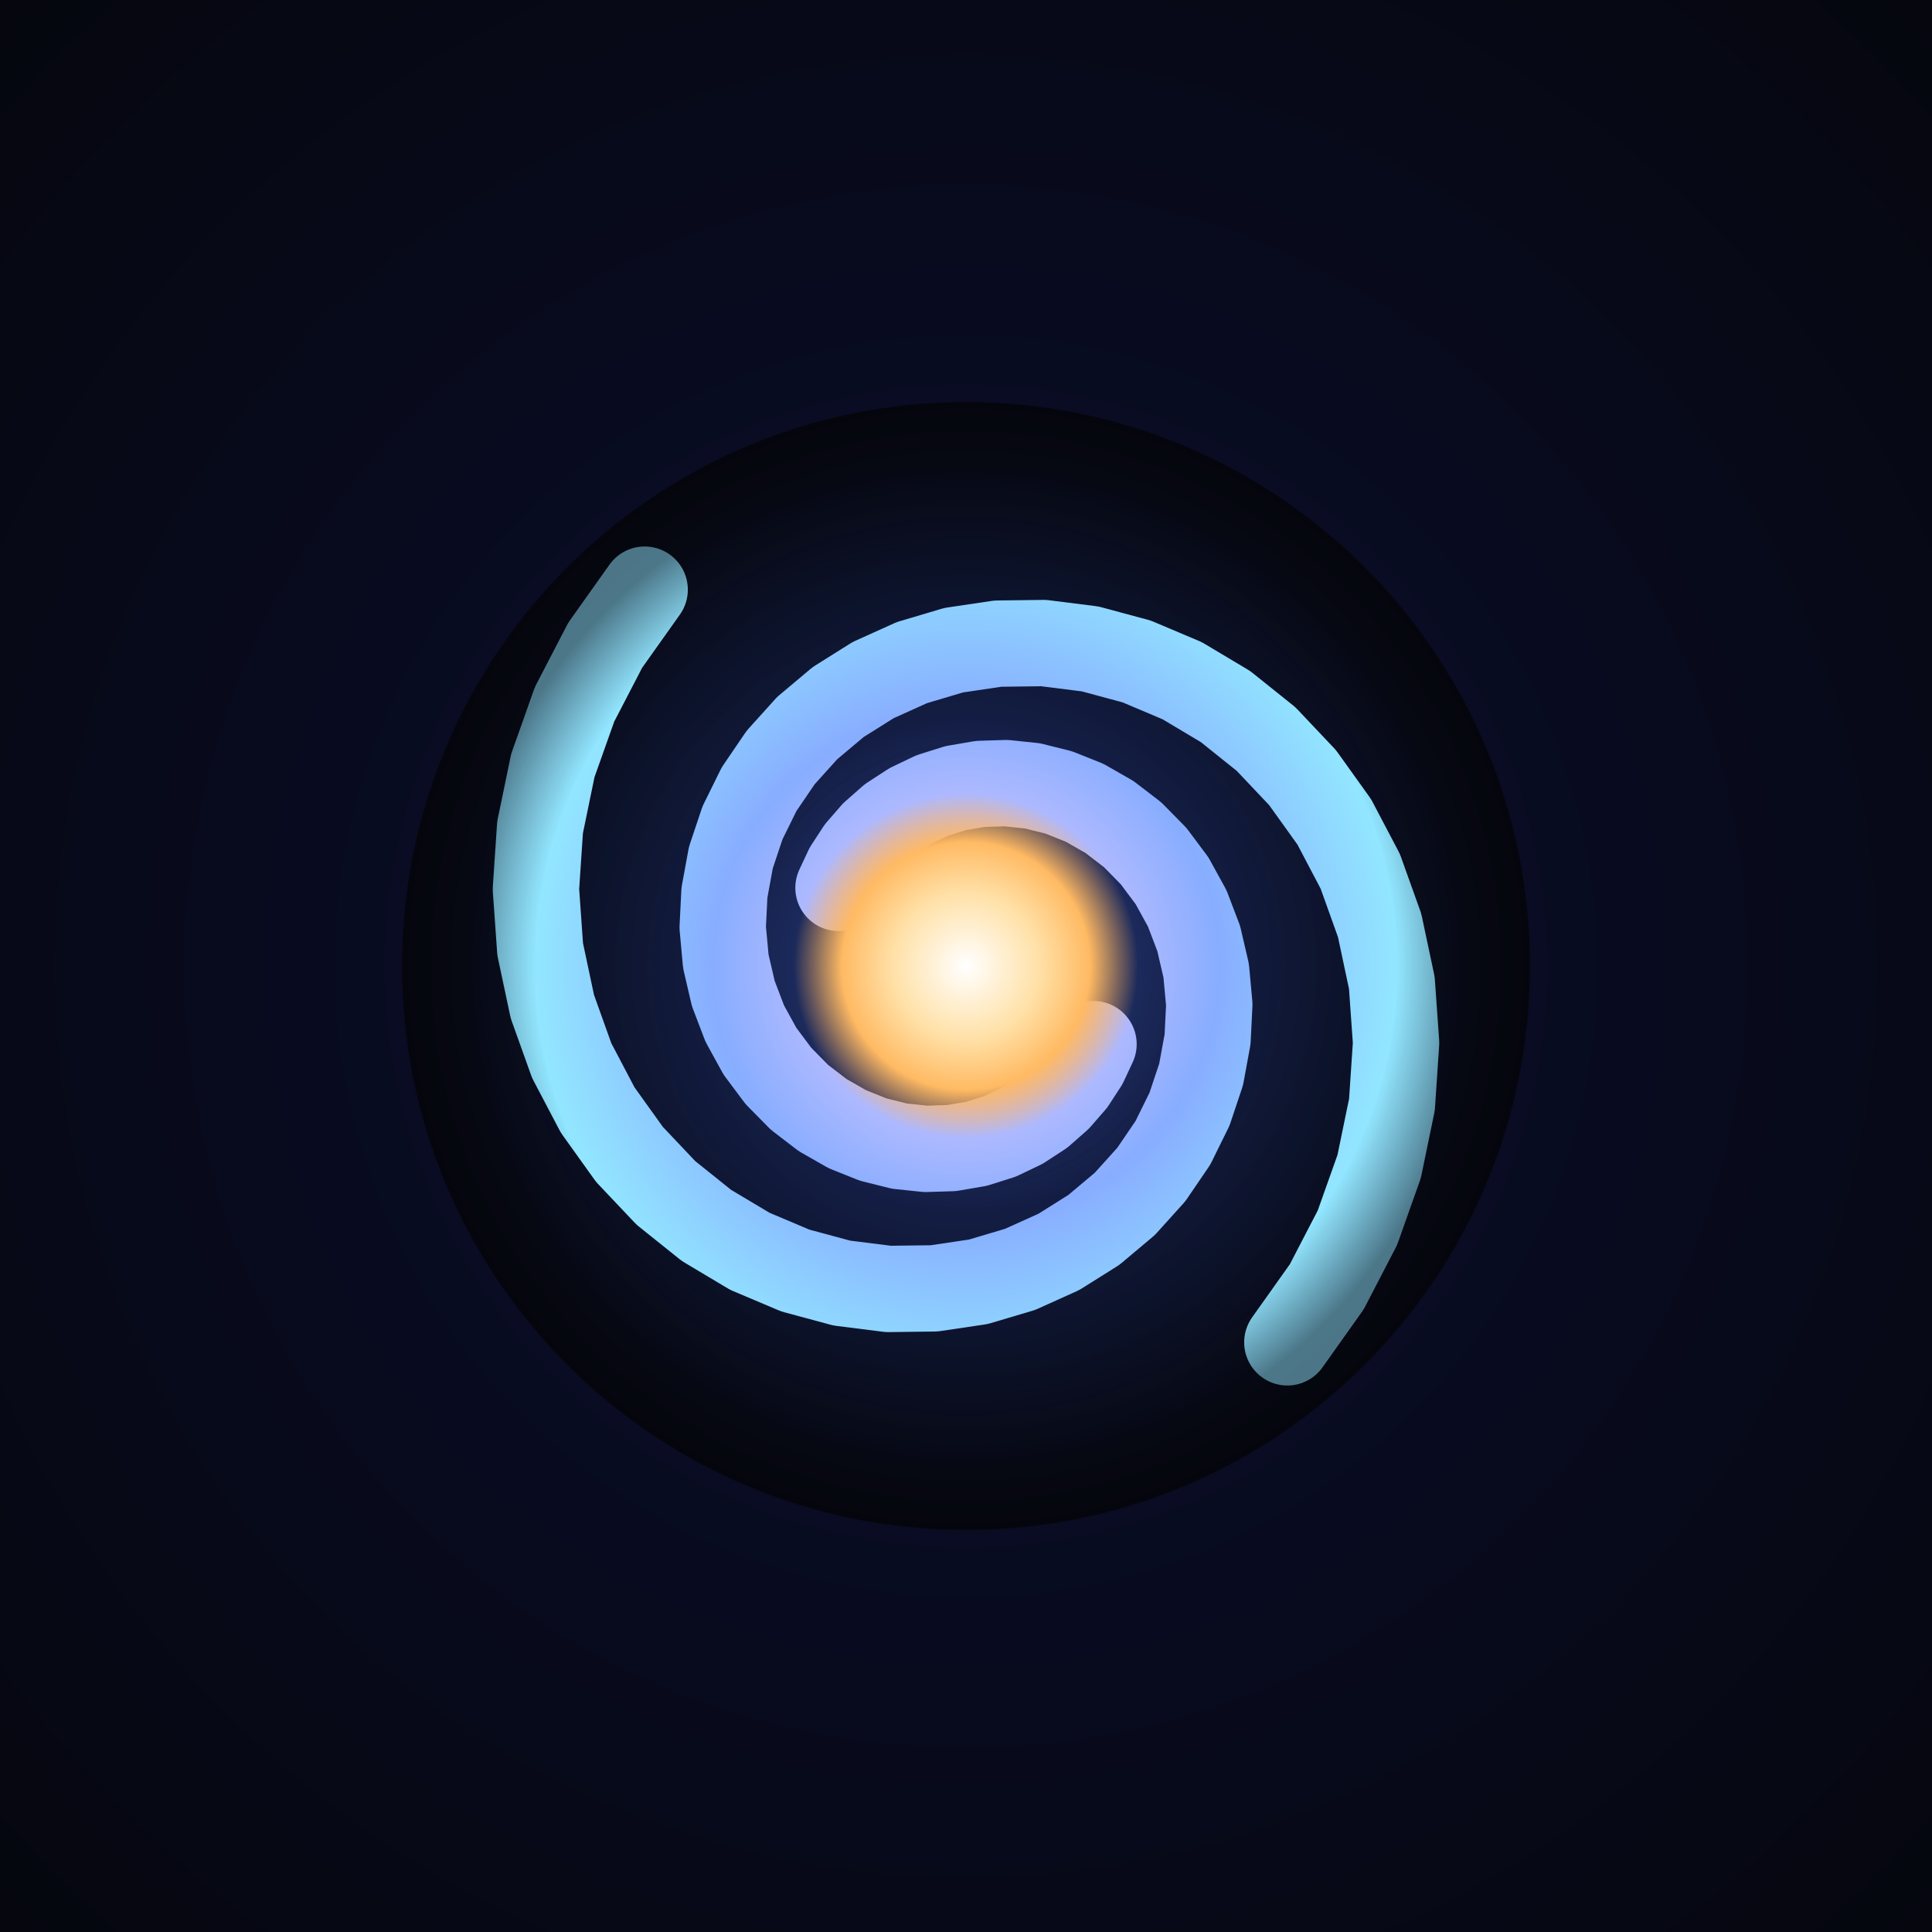
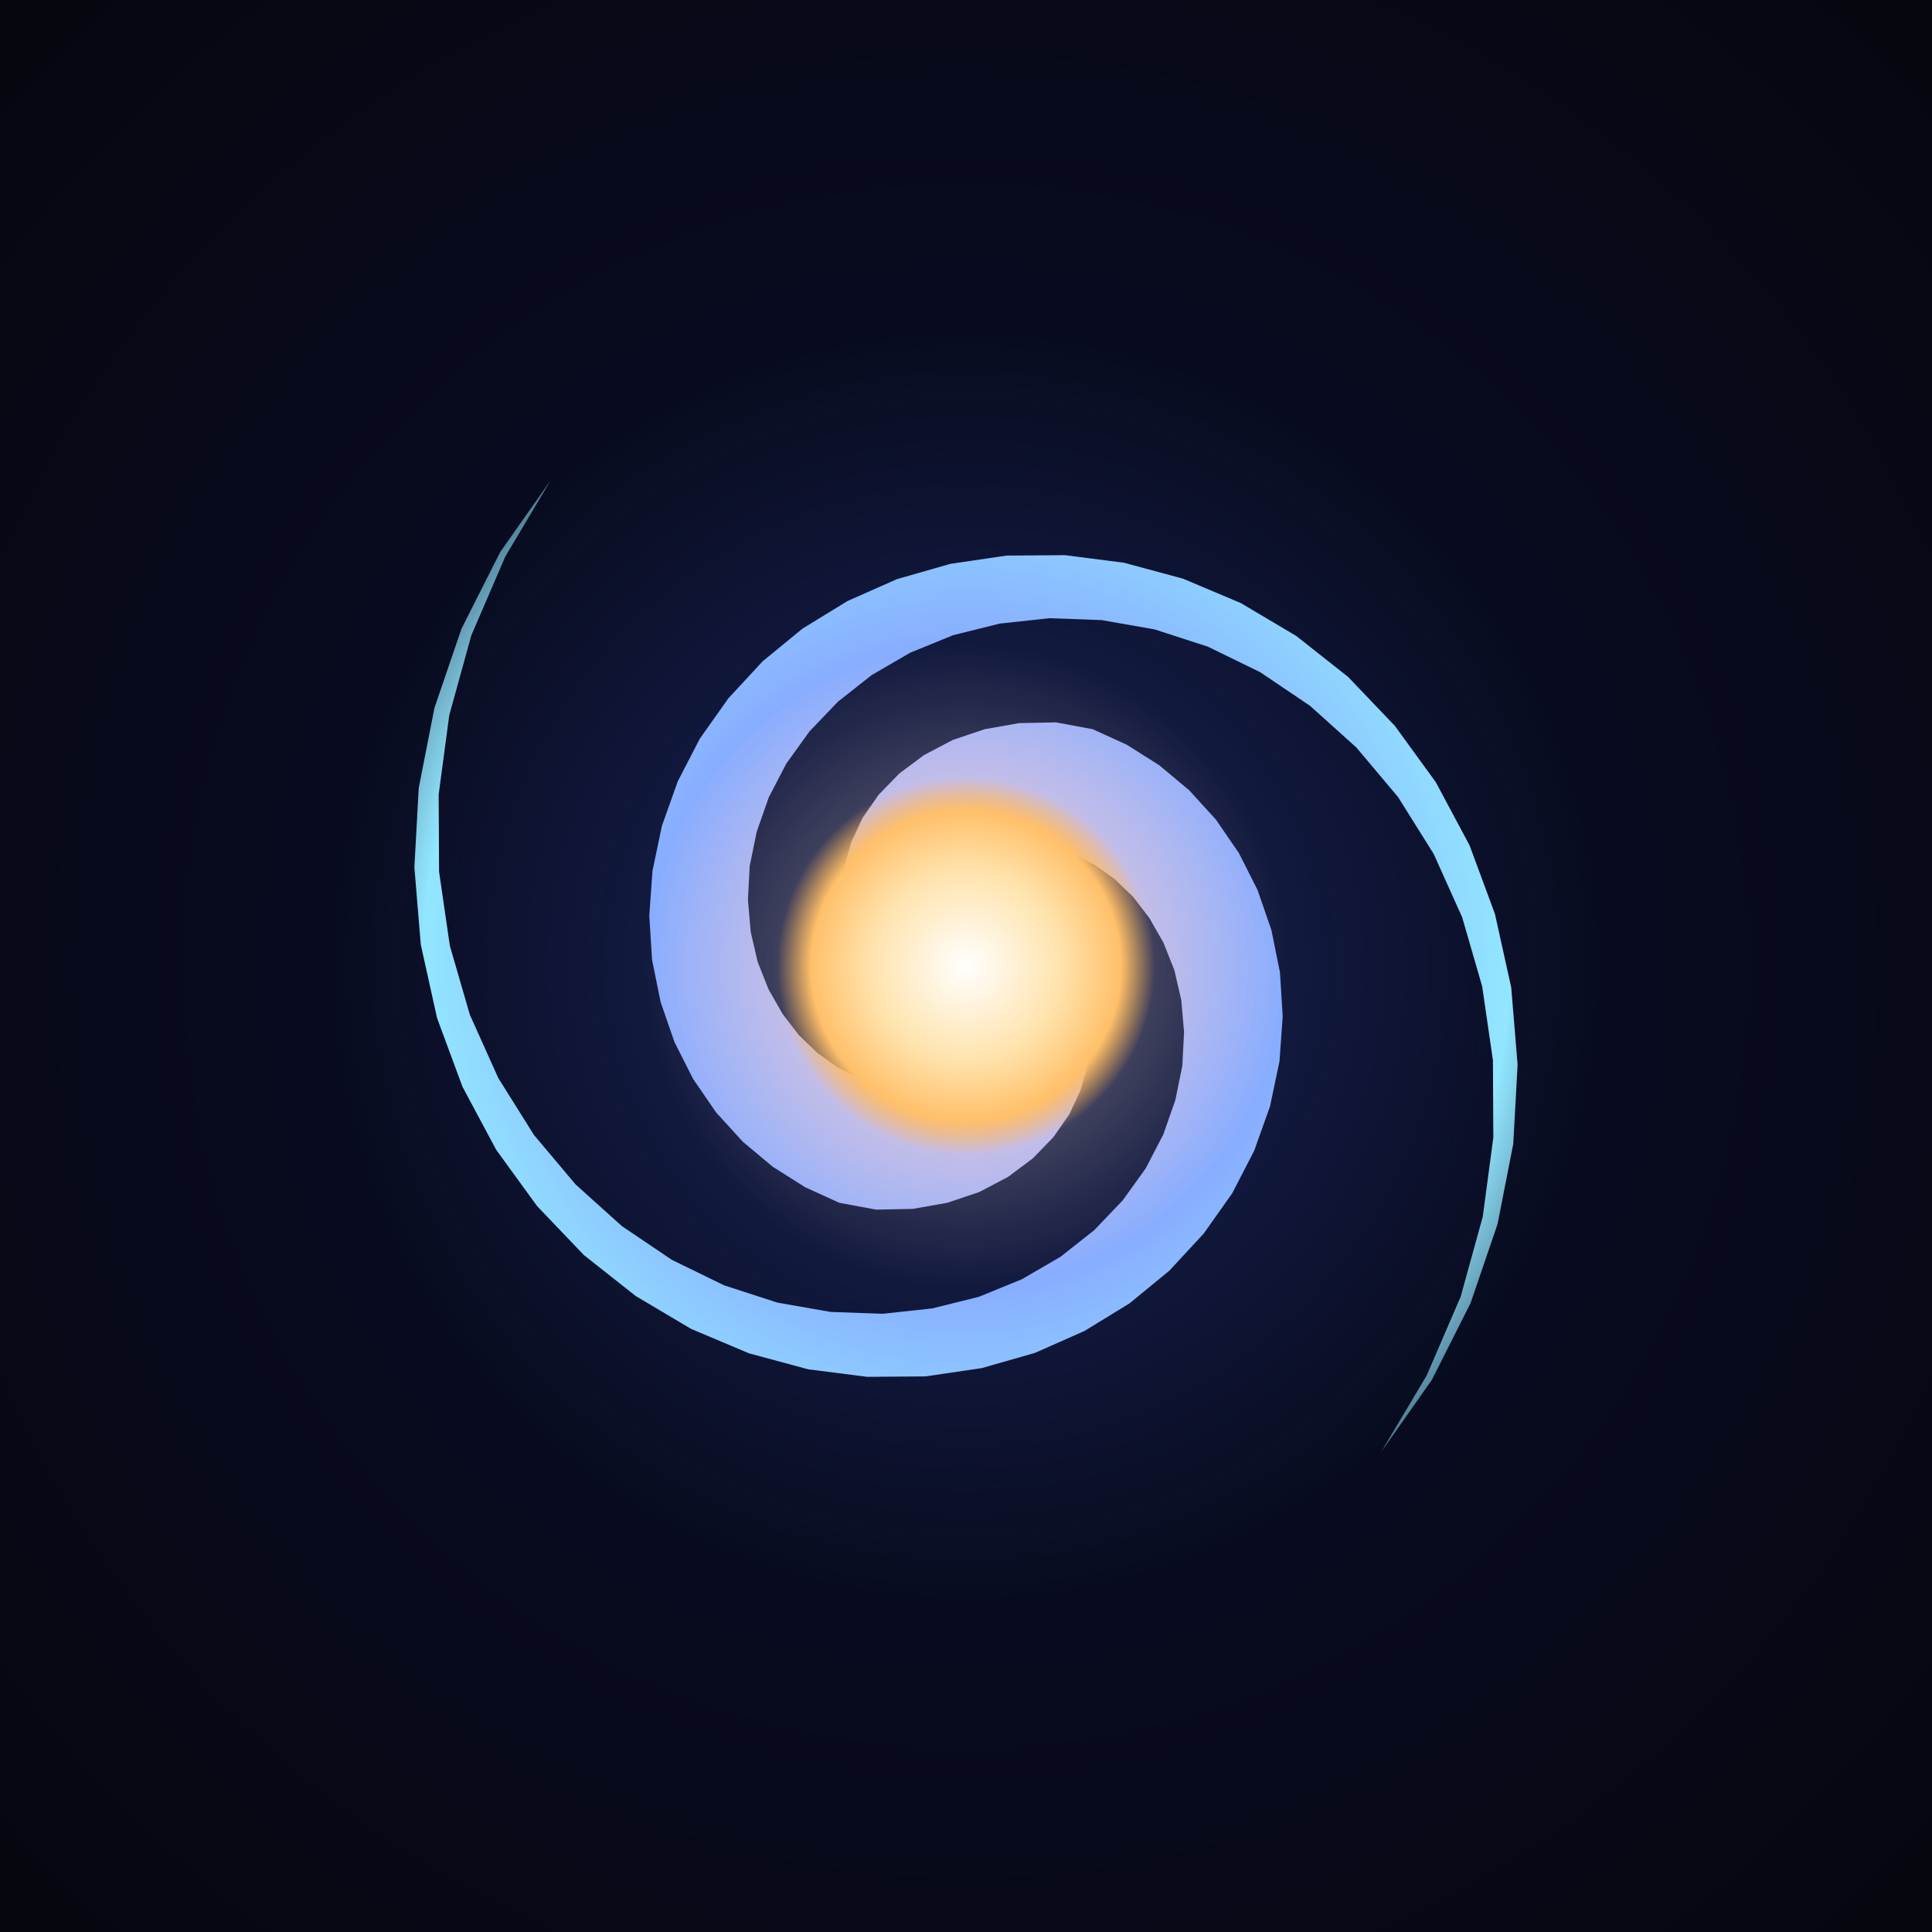
<svg xmlns="http://www.w3.org/2000/svg" viewBox="0 0 1024 1024">
  <defs>
    <radialGradient id="bg" cx="50%" cy="50%" r="72%">
      <stop offset="0%" stop-color="#0b1030" />
      <stop offset="100%" stop-color="#05060d" />
    </radialGradient>
    <radialGradient id="disk">
      <stop offset="0" stop-color="#0e1640" />
-       <stop offset="0.6" stop-color="#090e22" />
+       <stop offset=".6" stop-color="#090e22" />
      <stop offset="1" stop-color="#05060d" />
    </radialGradient>
    <radialGradient id="glow">
-       <stop offset="0" stop-color="#5274e0" stop-opacity="0.6" />
-       <stop offset="0.5" stop-color="#314a98" stop-opacity="0.22" />
+       <stop offset="0" stop-color="#5274e0" stop-opacity=".55" />
+       <stop offset=".5" stop-color="#314a98" stop-opacity=".2" />
      <stop offset="1" stop-color="#2a3e86" stop-opacity="0" />
    </radialGradient>
    <radialGradient id="arm" gradientUnits="userSpaceOnUse" cx="50" cy="50" r="44">
-       <stop offset="0.16" stop-color="#d6c6ff" />
-       <stop offset="0.5" stop-color="#88adff" />
-       <stop offset="0.85" stop-color="#92e6ff" />
-       <stop offset="1" stop-color="#92e6ff" stop-opacity="0.5" />
+       <stop offset=".16" stop-color="#d6c6ff" />
+       <stop offset=".5" stop-color="#88adff" />
+       <stop offset=".85" stop-color="#92e6ff" />
+       <stop offset="1" stop-color="#92e6ff" stop-opacity=".5" />
    </radialGradient>
-     <radialGradient id="core">
-       <stop offset="0" stop-color="#ffffff" />
-       <stop offset="0.42" stop-color="#ffe1a8" />
-       <stop offset="0.72" stop-color="#ffba63" />
-       <stop offset="1" stop-color="#ffab47" stop-opacity="0" />
+     <radialGradient id="halo">
+       <stop offset="0" stop-color="#ffd98e" stop-opacity=".55" />
+       <stop offset=".5" stop-color="#ffc06a" stop-opacity=".18" />
+       <stop offset="1" stop-color="#ffc06a" stop-opacity="0" />
+     </radialGradient>
+     <radialGradient id="bulge">
+       <stop offset="0" stop-color="#fff" />
+       <stop offset=".5" stop-color="#ffe3ad" />
+       <stop offset=".82" stop-color="#ffc06a" />
+       <stop offset="1" stop-color="#ffb24a" stop-opacity="0" />
    </radialGradient>
  </defs>
  <rect width="1024" height="1024" fill="url(#bg)" />
-   <g transform="translate(207,207) scale(6.1)">
-     <circle cx="50" cy="50" r="49" fill="url(#disk)" />
+   <g transform="translate(127,127) scale(7.7)">
    <circle cx="50" cy="50" r="44" fill="url(#glow)" />
-     <g fill="none" stroke="url(#arm)" stroke-width="7.5" stroke-linecap="round" stroke-linejoin="round">
-       <path d="M61.08 56.79 L60.30 58.46 L59.27 60.04 L58.01 61.49 L56.52 62.80 L54.82 63.91 L52.94 64.81 L50.91 65.45 L48.75 65.82 L46.51 65.89 L44.22 65.65 L41.94 65.08 L39.69 64.18 L37.54 62.95 L35.53 61.41 L33.70 59.55 L32.10 57.41 L30.78 55.01 L29.78 52.39 L29.13 49.59 L28.86 46.65 L29.01 43.63 L29.57 40.58 L30.58 37.56 L32.02 34.64 L33.90 31.88 L36.20 29.33 L38.89 27.07 L41.93 25.16 L45.30 23.64 L48.93 22.56 L52.77 21.99 L56.74 21.94 L60.79 22.45 L64.83 23.54 L68.78 25.21 L72.55 27.46 L76.07 30.28 L79.24 33.63 L82.00 37.48 L84.26 41.78 L85.94 46.47 L87.00 51.46 L87.37 56.68 L87.01 62.04 L85.90 67.42 L84.01 72.74 L81.35 77.87 L77.92 82.70" />
-       <path d="M38.92 43.21 L39.70 41.54 L40.73 39.96 L41.99 38.51 L43.48 37.20 L45.18 36.09 L47.06 35.19 L49.09 34.55 L51.25 34.18 L53.49 34.11 L55.78 34.35 L58.06 34.92 L60.31 35.82 L62.46 37.05 L64.47 38.59 L66.30 40.45 L67.90 42.59 L69.22 44.99 L70.22 47.61 L70.87 50.41 L71.14 53.35 L70.99 56.37 L70.43 59.42 L69.42 62.44 L67.98 65.36 L66.10 68.12 L63.80 70.67 L61.11 72.93 L58.07 74.84 L54.70 76.36 L51.07 77.44 L47.23 78.01 L43.26 78.06 L39.21 77.55 L35.17 76.46 L31.22 74.79 L27.45 72.54 L23.93 69.72 L20.76 66.37 L18.00 62.52 L15.74 58.22 L14.06 53.53 L13.00 48.54 L12.63 43.32 L12.99 37.96 L14.10 32.58 L15.99 27.26 L18.65 22.13 L22.08 17.30" />
+     <g fill="url(#arm)">
+       <path d="M58.53 55.23 L58.36 56.87 L57.89 58.54 L57.11 60.21 L56.01 61.79 L54.59 63.25 L52.89 64.52 L50.91 65.56 L48.71 66.30 L46.33 66.72 L43.81 66.77 L41.28 66.30 L38.93 65.23 L36.70 63.82 L34.64 62.10 L32.80 60.08 L31.22 57.78 L29.93 55.23 L28.98 52.48 L28.39 49.57 L28.20 46.54 L28.42 43.45 L29.07 40.35 L30.16 37.29 L31.68 34.35 L33.64 31.58 L36.00 29.03 L38.74 26.78 L41.84 24.88 L45.25 23.37 L48.92 22.32 L52.79 21.75 L56.80 21.72 L60.87 22.24 L64.94 23.34 L68.92 25.02 L72.73 27.28 L76.30 30.10 L79.52 33.47 L82.34 37.35 L84.66 41.69 L86.41 46.42 L87.53 51.48 L87.97 56.79 L87.67 62.25 L86.59 67.76 L84.73 73.21 L82.06 78.50 L78.57 83.46 L78.57 83.46 L81.71 78.19 L84.05 72.76 L85.57 67.26 L86.30 61.80 L86.27 56.49 L85.53 51.40 L84.15 46.64 L82.19 42.28 L79.74 38.37 L76.87 34.96 L73.68 32.09 L70.24 29.77 L66.65 28.02 L62.98 26.83 L59.33 26.19 L55.75 26.06 L52.33 26.43 L49.11 27.23 L46.15 28.44 L43.50 29.98 L41.18 31.81 L39.22 33.86 L37.63 36.07 L36.42 38.40 L35.59 40.77 L35.11 43.13 L34.99 45.44 L35.18 47.65 L35.66 49.72 L36.41 51.61 L37.37 53.29 L38.50 54.76 L39.78 55.99 L41.16 56.97 L42.59 57.71 L44.04 58.20 L45.47 58.47 L46.76 58.78 L48.01 59.07 L49.27 59.22 L50.54 59.22 L51.80 59.08 L53.05 58.80 L54.26 58.37 L55.43 57.80 L56.54 57.08 L57.58 56.22 L58.53 55.23 Z" />
+       <path d="M41.47 44.77 L41.64 43.13 L42.11 41.46 L42.89 39.79 L43.99 38.21 L45.41 36.75 L47.11 35.48 L49.09 34.44 L51.29 33.70 L53.67 33.28 L56.19 33.23 L58.72 33.70 L61.07 34.77 L63.30 36.18 L65.36 37.90 L67.20 39.92 L68.78 42.22 L70.07 44.77 L71.02 47.52 L71.61 50.43 L71.80 53.46 L71.58 56.55 L70.93 59.65 L69.84 62.71 L68.32 65.65 L66.36 68.42 L64.00 70.97 L61.26 73.22 L58.16 75.12 L54.75 76.63 L51.08 77.68 L47.21 78.25 L43.20 78.28 L39.13 77.76 L35.06 76.66 L31.08 74.98 L27.27 72.72 L23.70 69.90 L20.48 66.53 L17.66 62.65 L15.34 58.31 L13.59 53.58 L12.47 48.52 L12.03 43.21 L12.33 37.75 L13.41 32.24 L15.27 26.79 L17.94 21.50 L21.43 16.54 L21.43 16.54 L18.29 21.81 L15.95 27.24 L14.43 32.74 L13.70 38.20 L13.73 43.51 L14.47 48.60 L15.85 53.36 L17.81 57.72 L20.26 61.63 L23.13 65.04 L26.32 67.91 L29.76 70.23 L33.35 71.98 L37.02 73.17 L40.67 73.81 L44.25 73.94 L47.67 73.57 L50.89 72.77 L53.85 71.56 L56.50 70.02 L58.82 68.19 L60.78 66.14 L62.37 63.93 L63.58 61.60 L64.41 59.23 L64.89 56.87 L65.01 54.56 L64.82 52.35 L64.34 50.28 L63.59 48.39 L62.63 46.71 L61.50 45.24 L60.22 44.01 L58.84 43.03 L57.41 42.29 L55.96 41.80 L54.53 41.53 L53.24 41.22 L51.99 40.93 L50.73 40.78 L49.46 40.78 L48.20 40.92 L46.95 41.20 L45.74 41.63 L44.57 42.20 L43.46 42.92 L42.42 43.78 L41.47 44.77 Z" />
    </g>
-     <circle cx="50" cy="50" r="15" fill="url(#core)" />
+     <circle cx="50" cy="50" r="22" fill="url(#halo)" />
+     <circle cx="50" cy="50" r="13" fill="url(#bulge)" />
  </g>
</svg>
